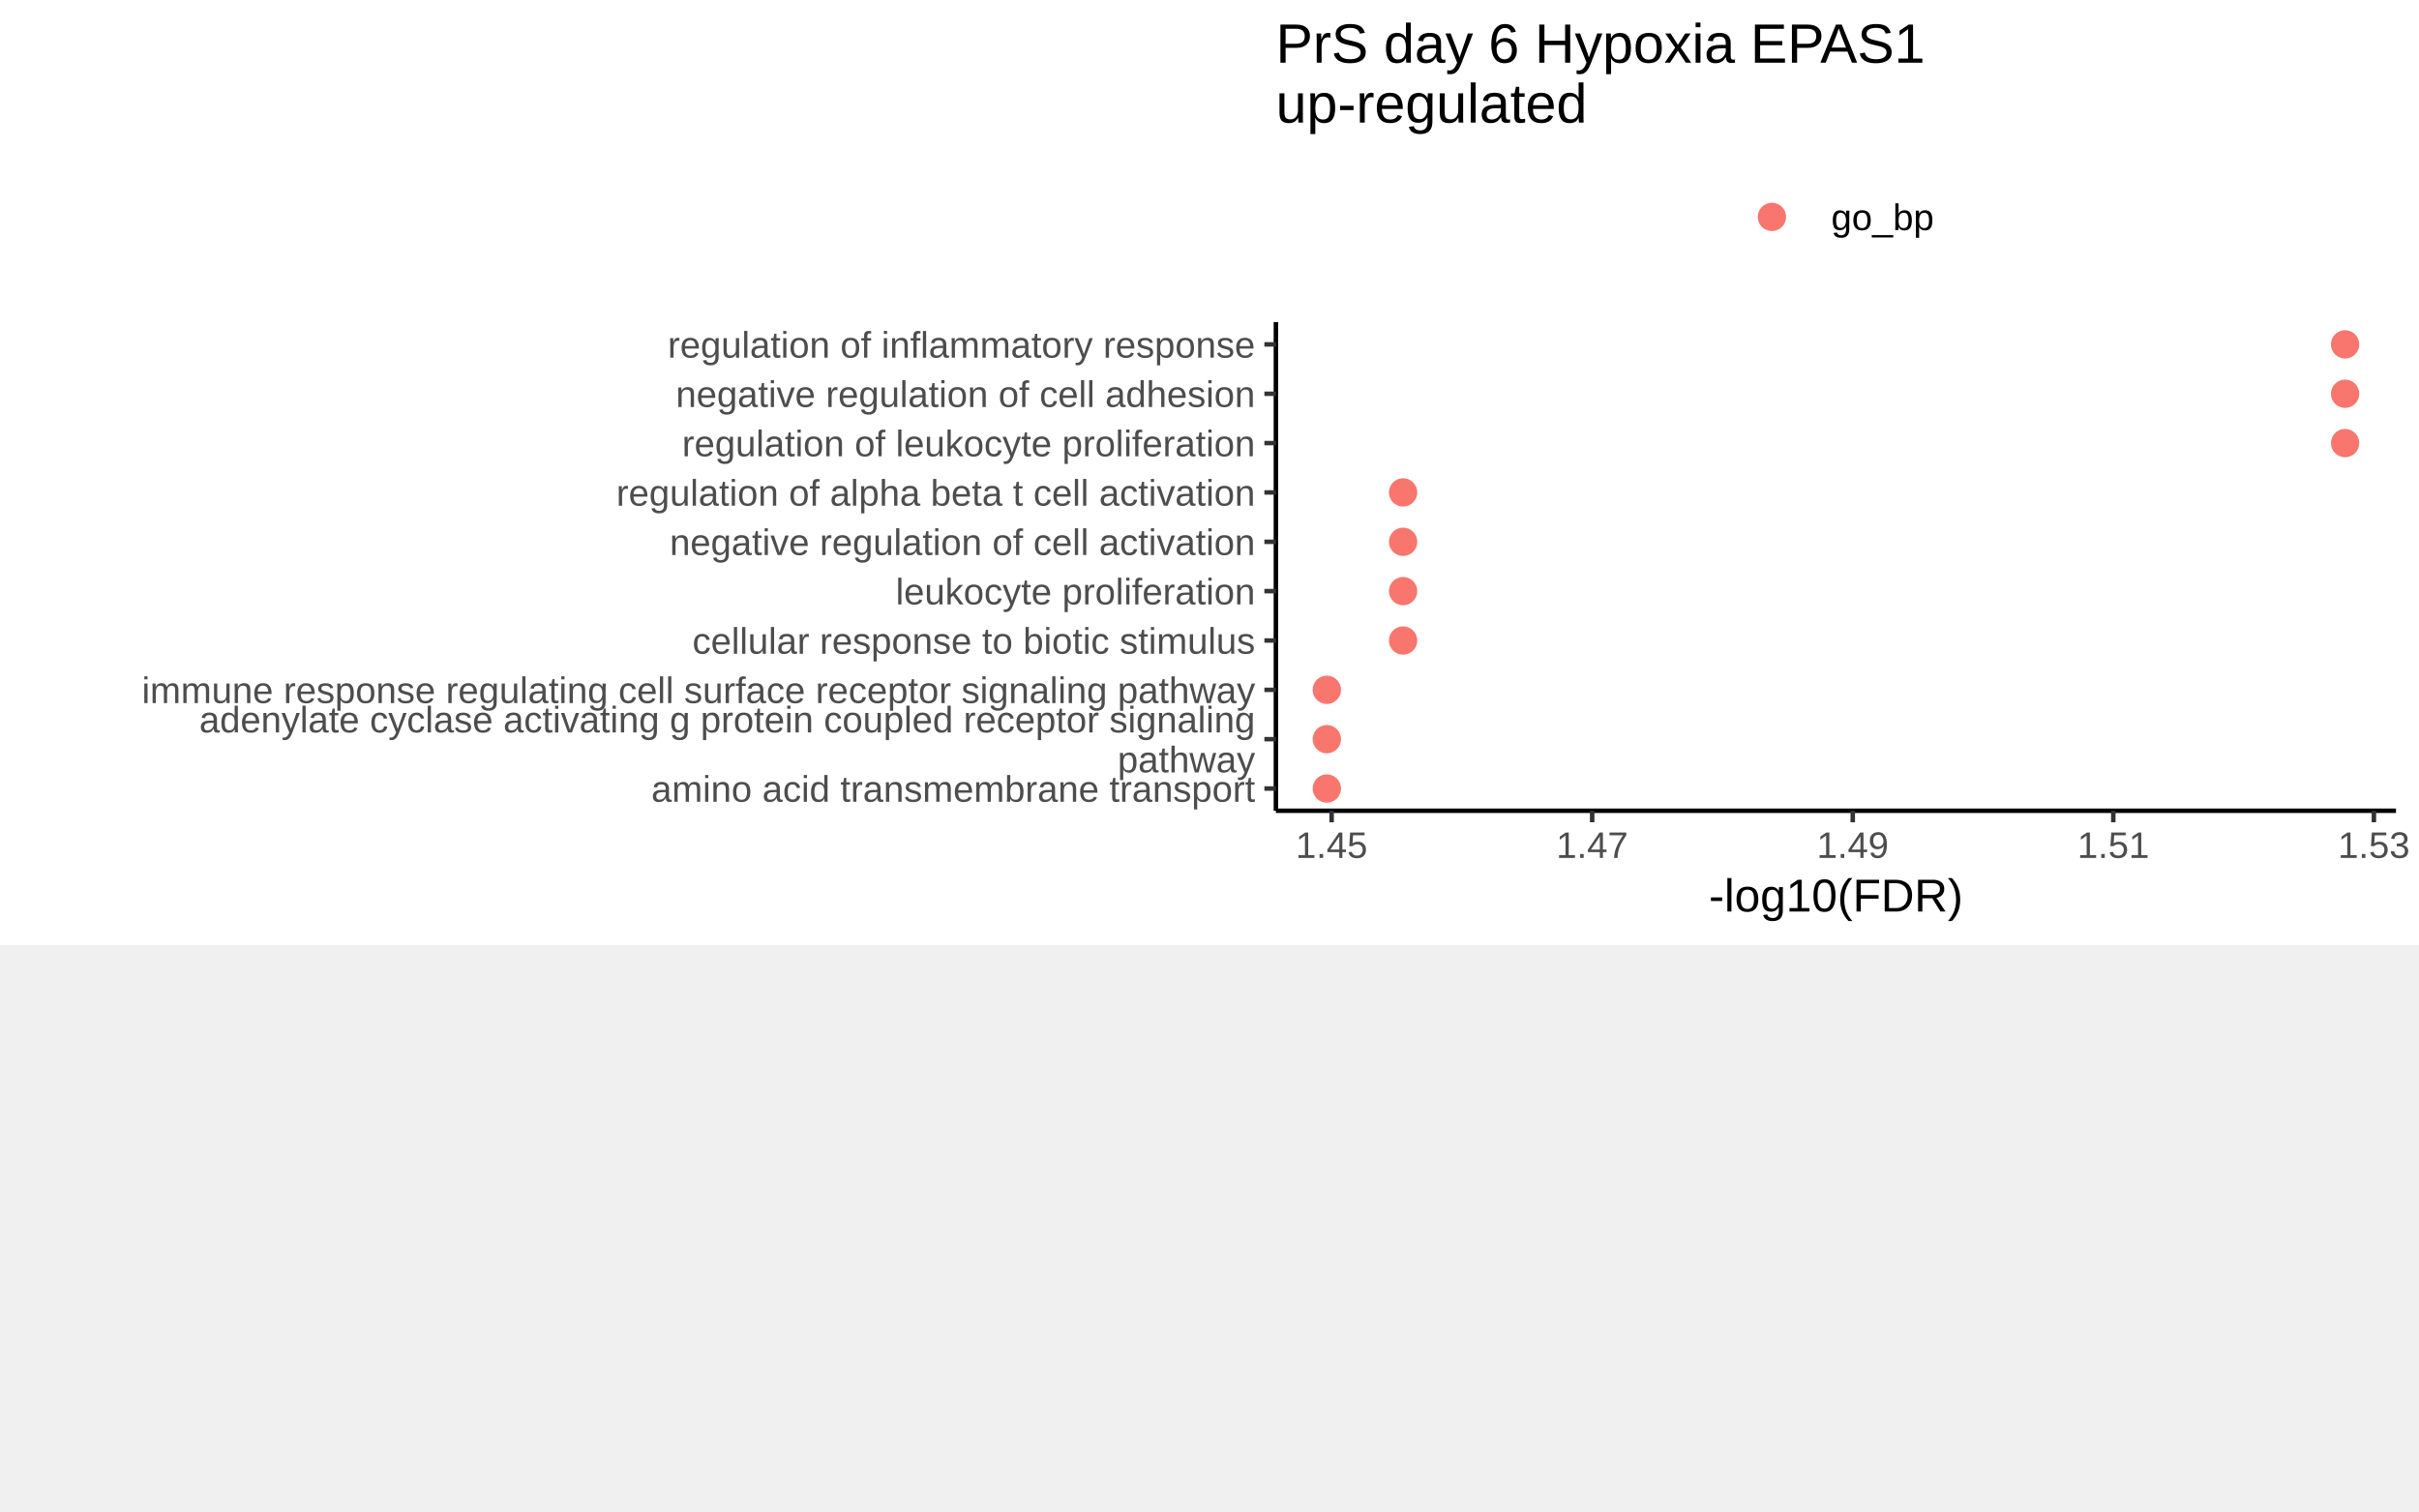
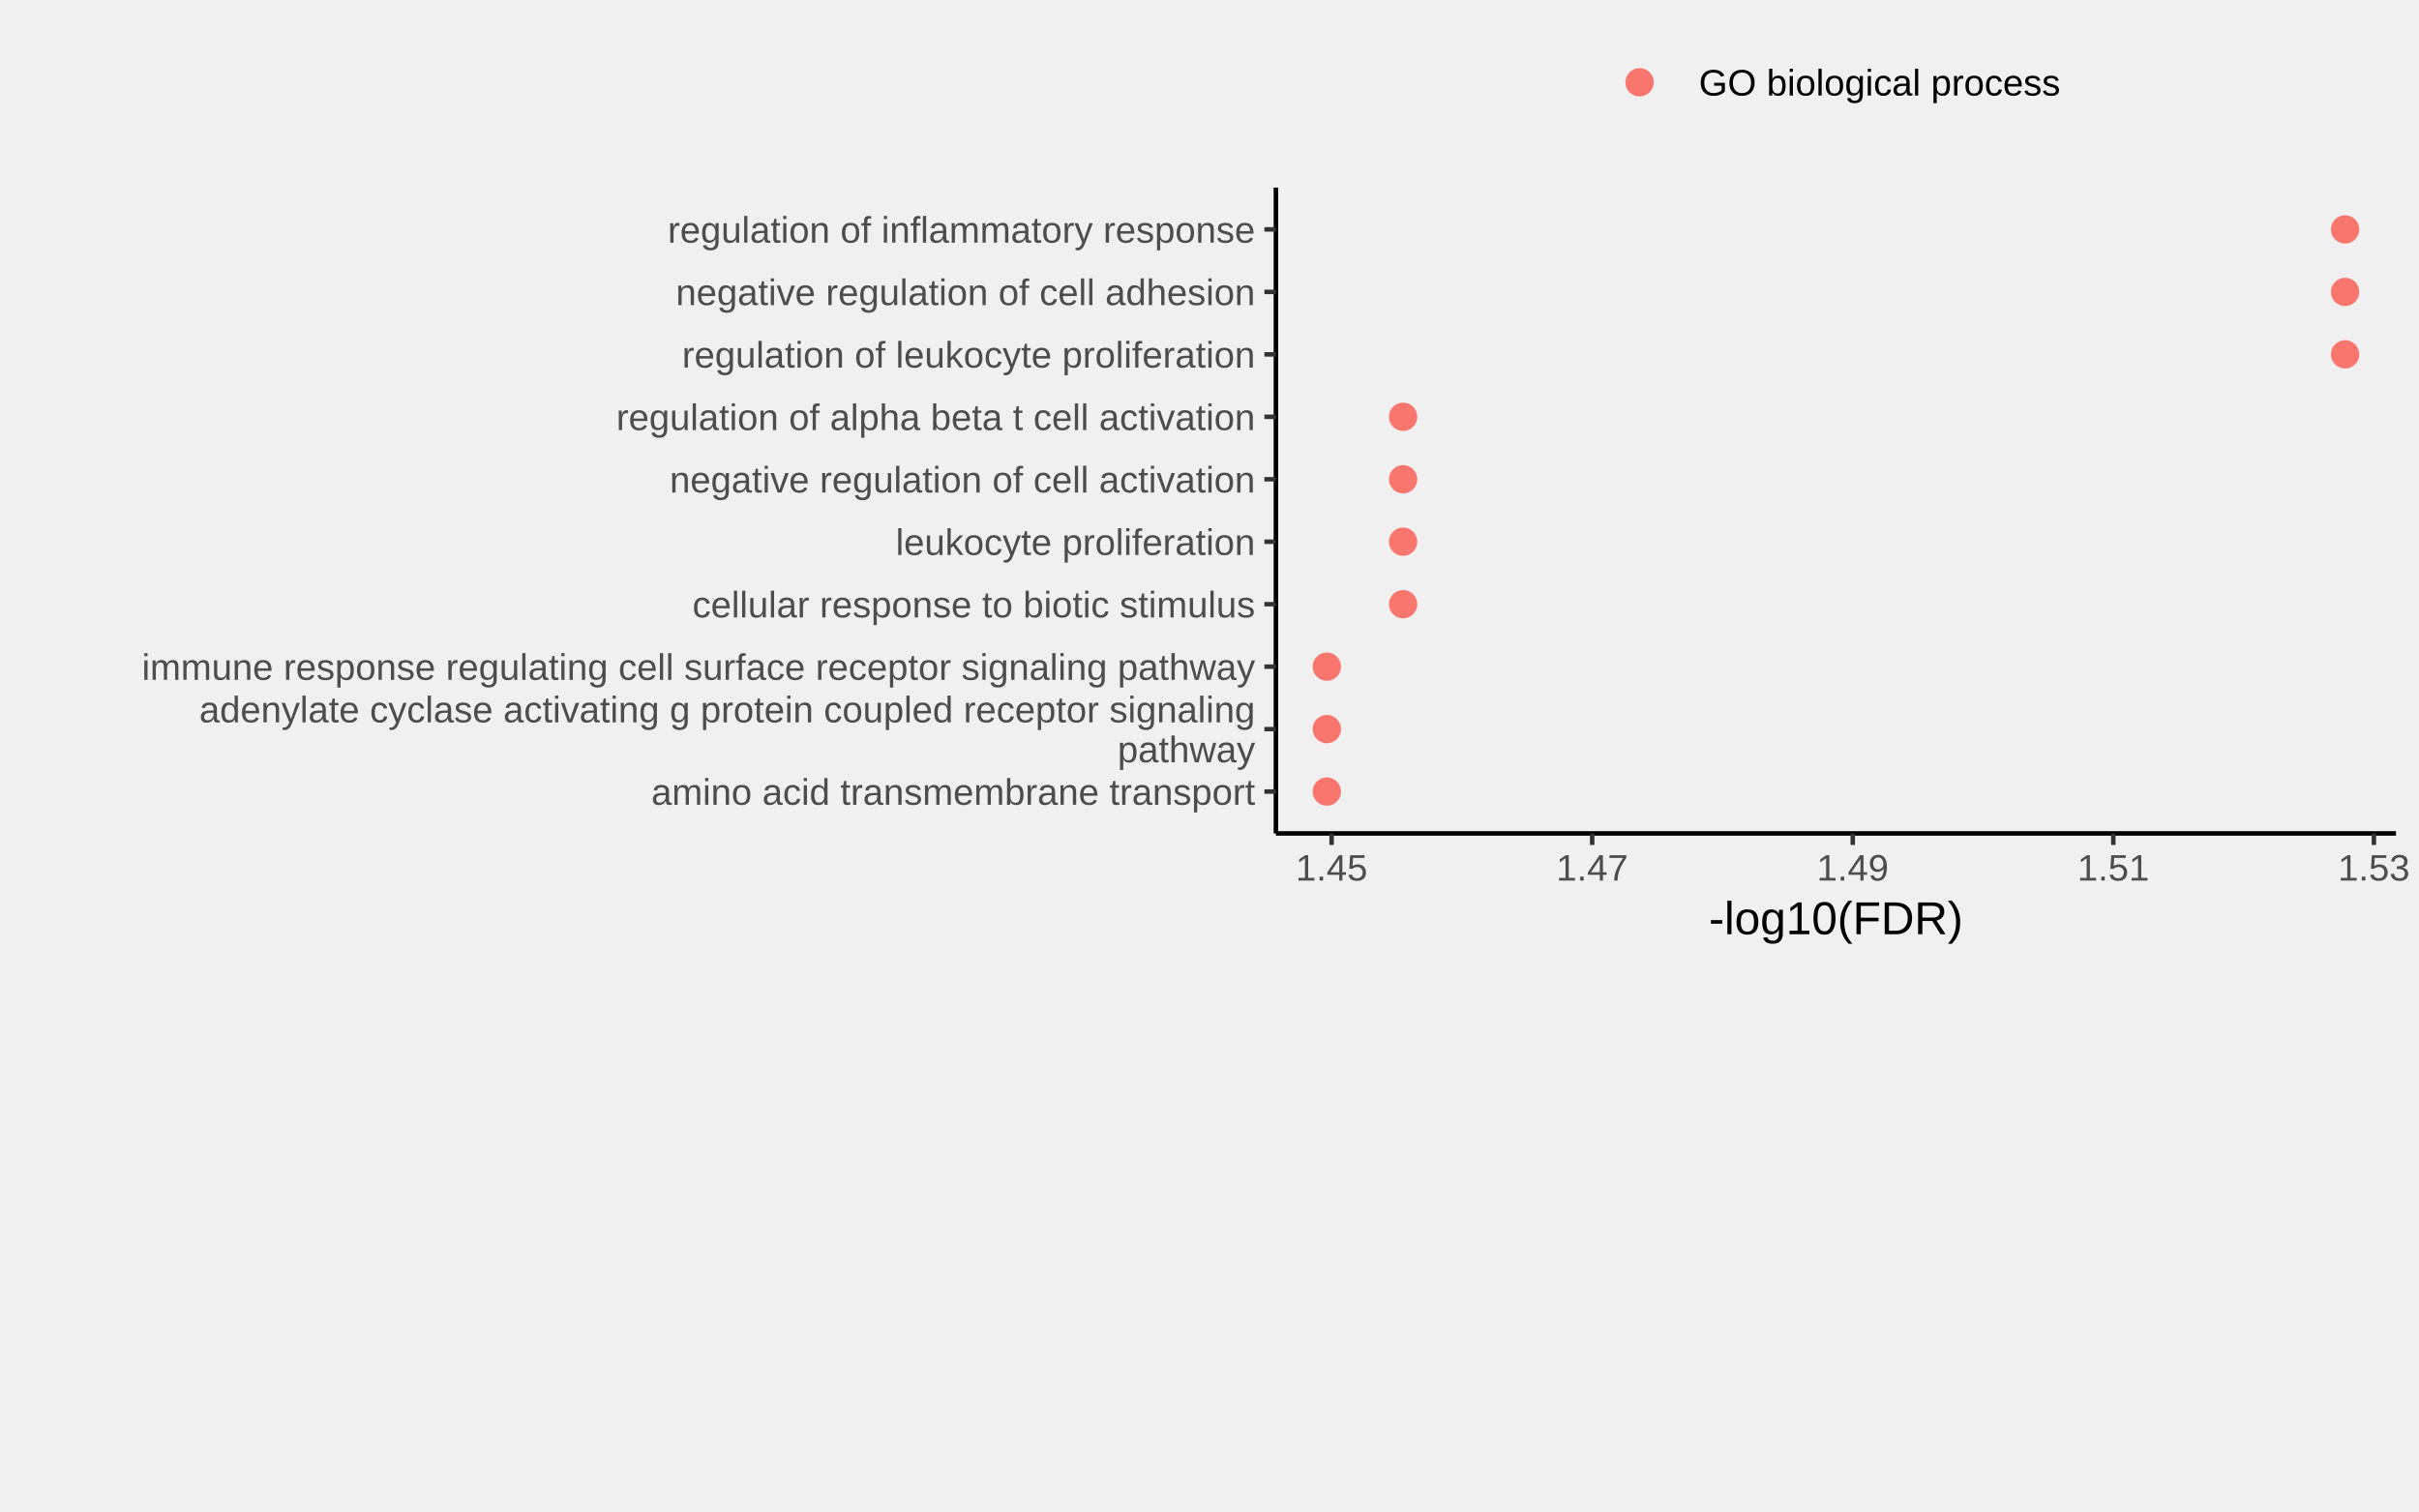
<svg xmlns="http://www.w3.org/2000/svg" class="svglite" width="576.00pt" height="360.00pt" viewBox="0 0 576.00 360.00">
  <defs>
    <style type="text/css">
    .svglite line, .svglite polyline, .svglite polygon, .svglite path, .svglite rect, .svglite circle {
      fill: none;
      stroke: #000000;
      stroke-linecap: round;
      stroke-linejoin: round;
      stroke-miterlimit: 10.00;
    }
    .svglite text {
      white-space: pre;
    }
  </style>
  </defs>
  <rect width="100%" height="100%" style="stroke: none; fill: none;" />
  <defs>
    <clipPath id="cpMC4wMHw1NzYuMDB8MC4wMHwzNjAuMDA=">
      <rect x="0.00" y="0.00" width="576.00" height="360.00" />
    </clipPath>
  </defs>
  <g clip-path="url(#cpMC4wMHw1NzYuMDB8MC4wMHwzNjAuMDA=)">
</g>
  <defs>
-     <clipPath id="cpMC4wMHw1NzYuMDB8MC4wMHwyMjUuMDA=">
-       <rect x="0.00" y="0.00" width="576.00" height="225.00" />
+     <clipPath id="cpMC4wMHw1NzYuMDB8MC4wMHwyMzAuNDA=">
+       <rect x="0.00" y="0.00" width="576.00" height="230.40" />
    </clipPath>
  </defs>
-   <g clip-path="url(#cpMC4wMHw1NzYuMDB8MC4wMHwyMjUuMDA=)">
-     <rect x="0.00" y="0" width="576.00" height="225.00" style="stroke-width: 1.07; stroke: #FFFFFF; fill: #FFFFFF;" />
+   <g clip-path="url(#cpMC4wMHw1NzYuMDB8MC4wMHwyMzAuNDA=)">
+     <rect x="0.00" y="0.00" width="576.00" height="230.40" style="stroke-width: 1.07; stroke: none;" />
  </g>
  <g clip-path="url(#cpMC4wMHw1NzYuMDB8MC4wMHwzNjAuMDA=)">
</g>
  <defs>
-     <clipPath id="cpMzAzLjgxfDU3MC41Mnw3Ni43M3wxOTMuMTA=">
-       <rect x="303.81" y="76.73" width="266.71" height="116.36" />
+     <clipPath id="cpMzAzLjgxfDU3MC41Mnw0NC42OHwxOTguNTA=">
+       <rect x="303.81" y="44.68" width="266.71" height="153.82" />
    </clipPath>
  </defs>
-   <g clip-path="url(#cpMzAzLjgxfDU3MC41Mnw3Ni43M3wxOTMuMTA=)">
-     <rect x="303.81" y="76.73" width="266.71" height="116.36" style="stroke-width: 1.07; stroke: none; fill: #FFFFFF;" />
-     <circle cx="315.94" cy="187.81" r="3.02" style="stroke-width: 0.71; stroke: #F8766D; fill: #F8766D;" />
-     <circle cx="315.94" cy="176.05" r="3.02" style="stroke-width: 0.71; stroke: #F8766D; fill: #F8766D;" />
-     <circle cx="315.94" cy="164.30" r="3.02" style="stroke-width: 0.71; stroke: #F8766D; fill: #F8766D;" />
-     <circle cx="334.10" cy="152.55" r="3.02" style="stroke-width: 0.71; stroke: #F8766D; fill: #F8766D;" />
-     <circle cx="334.10" cy="140.79" r="3.02" style="stroke-width: 0.71; stroke: #F8766D; fill: #F8766D;" />
-     <circle cx="334.10" cy="129.04" r="3.02" style="stroke-width: 0.71; stroke: #F8766D; fill: #F8766D;" />
-     <circle cx="334.10" cy="117.28" r="3.02" style="stroke-width: 0.71; stroke: #F8766D; fill: #F8766D;" />
-     <circle cx="558.40" cy="105.53" r="3.02" style="stroke-width: 0.71; stroke: #F8766D; fill: #F8766D;" />
-     <circle cx="558.40" cy="93.78" r="3.02" style="stroke-width: 0.71; stroke: #F8766D; fill: #F8766D;" />
-     <circle cx="558.40" cy="82.02" r="3.02" style="stroke-width: 0.71; stroke: #F8766D; fill: #F8766D;" />
+   <g clip-path="url(#cpMzAzLjgxfDU3MC41Mnw0NC42OHwxOTguNTA=)">
+     <rect x="303.81" y="44.68" width="266.71" height="153.82" style="stroke-width: 1.07; stroke: none;" />
+     <circle cx="315.94" cy="188.53" r="3.02" style="stroke-width: 0.71; stroke: #F8766D; fill: #F8766D;" />
+     <circle cx="315.94" cy="173.65" r="3.02" style="stroke-width: 0.71; stroke: #F8766D; fill: #F8766D;" />
+     <circle cx="315.94" cy="158.78" r="3.02" style="stroke-width: 0.71; stroke: #F8766D; fill: #F8766D;" />
+     <circle cx="334.10" cy="143.90" r="3.02" style="stroke-width: 0.71; stroke: #F8766D; fill: #F8766D;" />
+     <circle cx="334.10" cy="129.02" r="3.02" style="stroke-width: 0.71; stroke: #F8766D; fill: #F8766D;" />
+     <circle cx="334.10" cy="114.15" r="3.02" style="stroke-width: 0.71; stroke: #F8766D; fill: #F8766D;" />
+     <circle cx="334.10" cy="99.27" r="3.02" style="stroke-width: 0.71; stroke: #F8766D; fill: #F8766D;" />
+     <circle cx="558.40" cy="84.40" r="3.02" style="stroke-width: 0.71; stroke: #F8766D; fill: #F8766D;" />
+     <circle cx="558.40" cy="69.52" r="3.02" style="stroke-width: 0.71; stroke: #F8766D; fill: #F8766D;" />
+     <circle cx="558.40" cy="54.64" r="3.02" style="stroke-width: 0.71; stroke: #F8766D; fill: #F8766D;" />
  </g>
  <g clip-path="url(#cpMC4wMHw1NzYuMDB8MC4wMHwzNjAuMDA=)">
-     <polyline points="303.81,193.10 303.81,76.73 " style="stroke-width: 1.07; stroke-linecap: butt;" />
-     <text x="298.88" y="190.96" text-anchor="end" style="font-size: 8.80px;fill: #4D4D4D; font-family: &quot;Arial&quot;;" textLength="238.98px" lengthAdjust="spacingAndGlyphs">                                       amino acid transmembrane transport</text>
-     <text x="298.88" y="174.45" text-anchor="end" style="font-size: 8.80px;fill: #4D4D4D; font-family: &quot;Arial&quot;;" textLength="263.61px" lengthAdjust="spacingAndGlyphs">    adenylate cyclase activating g protein coupled receptor signaling </text>
-     <text x="298.88" y="183.96" text-anchor="end" style="font-size: 8.80px;fill: #4D4D4D; font-family: &quot;Arial&quot;;" textLength="32.77px" lengthAdjust="spacingAndGlyphs">pathway</text>
-     <text x="298.88" y="167.45" text-anchor="end" style="font-size: 8.80px;fill: #4D4D4D; font-family: &quot;Arial&quot;;" textLength="274.85px" lengthAdjust="spacingAndGlyphs">    immune response regulating cell surface receptor signaling pathway</text>
-     <text x="298.88" y="155.70" text-anchor="end" style="font-size: 8.80px;fill: #4D4D4D; font-family: &quot;Arial&quot;;" textLength="224.29px" lengthAdjust="spacingAndGlyphs">                                     cellular response to biotic stimulus</text>
-     <text x="298.88" y="143.95" text-anchor="end" style="font-size: 8.80px;fill: #4D4D4D; font-family: &quot;Arial&quot;;" textLength="210.07px" lengthAdjust="spacingAndGlyphs">                                                   leukocyte proliferation</text>
-     <text x="298.88" y="132.19" text-anchor="end" style="font-size: 8.80px;fill: #4D4D4D; font-family: &quot;Arial&quot;;" textLength="224.81px" lengthAdjust="spacingAndGlyphs">                                   negative regulation of cell activation</text>
-     <text x="298.88" y="120.44" text-anchor="end" style="font-size: 8.80px;fill: #4D4D4D; font-family: &quot;Arial&quot;;" textLength="225.32px" lengthAdjust="spacingAndGlyphs">                              regulation of alpha beta t cell activation</text>
-     <text x="298.88" y="108.68" text-anchor="end" style="font-size: 8.80px;fill: #4D4D4D; font-family: &quot;Arial&quot;;" textLength="224.32px" lengthAdjust="spacingAndGlyphs">                                    regulation of leukocyte proliferation</text>
-     <text x="298.88" y="96.93" text-anchor="end" style="font-size: 8.80px;fill: #4D4D4D; font-family: &quot;Arial&quot;;" textLength="228.25px" lengthAdjust="spacingAndGlyphs">                                     negative regulation of cell adhesion</text>
-     <text x="298.88" y="85.18" text-anchor="end" style="font-size: 8.80px;fill: #4D4D4D; font-family: &quot;Arial&quot;;" textLength="232.62px" lengthAdjust="spacingAndGlyphs">                                      regulation of inflammatory response</text>
-     <polyline points="301.07,187.81 303.81,187.81 " style="stroke-width: 1.07; stroke: #333333; stroke-linecap: butt;" />
-     <polyline points="301.07,176.05 303.81,176.05 " style="stroke-width: 1.07; stroke: #333333; stroke-linecap: butt;" />
-     <polyline points="301.07,164.30 303.81,164.30 " style="stroke-width: 1.07; stroke: #333333; stroke-linecap: butt;" />
-     <polyline points="301.07,152.55 303.81,152.55 " style="stroke-width: 1.07; stroke: #333333; stroke-linecap: butt;" />
-     <polyline points="301.07,140.79 303.81,140.79 " style="stroke-width: 1.07; stroke: #333333; stroke-linecap: butt;" />
-     <polyline points="301.07,129.04 303.81,129.04 " style="stroke-width: 1.07; stroke: #333333; stroke-linecap: butt;" />
-     <polyline points="301.07,117.28 303.81,117.28 " style="stroke-width: 1.07; stroke: #333333; stroke-linecap: butt;" />
-     <polyline points="301.07,105.53 303.81,105.53 " style="stroke-width: 1.07; stroke: #333333; stroke-linecap: butt;" />
-     <polyline points="301.07,93.78 303.81,93.78 " style="stroke-width: 1.07; stroke: #333333; stroke-linecap: butt;" />
-     <polyline points="301.07,82.02 303.81,82.02 " style="stroke-width: 1.07; stroke: #333333; stroke-linecap: butt;" />
-     <polyline points="303.81,193.10 570.52,193.10 " style="stroke-width: 1.07; stroke-linecap: butt;" />
-     <polyline points="317.08,195.84 317.08,193.10 " style="stroke-width: 1.07; stroke: #333333; stroke-linecap: butt;" />
-     <polyline points="379.12,195.84 379.12,193.10 " style="stroke-width: 1.07; stroke: #333333; stroke-linecap: butt;" />
-     <polyline points="441.17,195.84 441.17,193.10 " style="stroke-width: 1.07; stroke: #333333; stroke-linecap: butt;" />
-     <polyline points="503.21,195.84 503.21,193.10 " style="stroke-width: 1.07; stroke: #333333; stroke-linecap: butt;" />
-     <polyline points="565.26,195.84 565.26,193.10 " style="stroke-width: 1.07; stroke: #333333; stroke-linecap: butt;" />
-     <text x="317.08" y="204.33" text-anchor="middle" style="font-size: 8.80px;fill: #4D4D4D; font-family: &quot;Arial&quot;;" textLength="17.13px" lengthAdjust="spacingAndGlyphs">1.45</text>
-     <text x="379.12" y="204.33" text-anchor="middle" style="font-size: 8.80px;fill: #4D4D4D; font-family: &quot;Arial&quot;;" textLength="17.13px" lengthAdjust="spacingAndGlyphs">1.47</text>
-     <text x="441.17" y="204.33" text-anchor="middle" style="font-size: 8.80px;fill: #4D4D4D; font-family: &quot;Arial&quot;;" textLength="17.13px" lengthAdjust="spacingAndGlyphs">1.49</text>
-     <text x="503.21" y="204.33" text-anchor="middle" style="font-size: 8.80px;fill: #4D4D4D; font-family: &quot;Arial&quot;;" textLength="17.13px" lengthAdjust="spacingAndGlyphs">1.51</text>
-     <text x="565.26" y="204.33" text-anchor="middle" style="font-size: 8.80px;fill: #4D4D4D; font-family: &quot;Arial&quot;;" textLength="17.13px" lengthAdjust="spacingAndGlyphs">1.53</text>
-     <text x="437.17" y="217.10" text-anchor="middle" style="font-size: 11.00px; font-family: &quot;Arial&quot;;" textLength="60.52px" lengthAdjust="spacingAndGlyphs">-log10(FDR)</text>
-     <rect x="407.80" y="37.54" width="58.74" height="28.24" style="stroke-width: 1.07; stroke: none; fill: #FFFFFF;" />
-     <rect x="413.28" y="43.02" width="17.28" height="17.28" style="stroke-width: 1.07; stroke: none; fill: #FFFFFF;" />
-     <circle cx="421.92" cy="51.66" r="3.02" style="stroke-width: 0.71; stroke: #F8766D; fill: #F8766D;" />
-     <text x="436.04" y="54.81" style="font-size: 8.80px; font-family: &quot;Arial&quot;;" textLength="24.48px" lengthAdjust="spacingAndGlyphs">go_bp</text>
-     <text x="303.81" y="14.94" style="font-size: 13.20px; font-family: &quot;Arial&quot;;" textLength="155.44px" lengthAdjust="spacingAndGlyphs">PrS day 6 Hypoxia EPAS1</text>
-     <text x="303.81" y="29.20" style="font-size: 13.20px; font-family: &quot;Arial&quot;;" textLength="74.07px" lengthAdjust="spacingAndGlyphs">up-regulated</text>
+     <polyline points="303.81,198.50 303.81,44.68 " style="stroke-width: 1.07; stroke-linecap: butt;" />
+     <text x="298.88" y="191.68" text-anchor="end" style="font-size: 8.80px;fill: #4D4D4D; font-family: &quot;Arial&quot;;" textLength="238.98px" lengthAdjust="spacingAndGlyphs">                                       amino acid transmembrane transport</text>
+     <text x="298.88" y="172.05" text-anchor="end" style="font-size: 8.80px;fill: #4D4D4D; font-family: &quot;Arial&quot;;" textLength="263.61px" lengthAdjust="spacingAndGlyphs">    adenylate cyclase activating g protein coupled receptor signaling </text>
+     <text x="298.88" y="181.56" text-anchor="end" style="font-size: 8.80px;fill: #4D4D4D; font-family: &quot;Arial&quot;;" textLength="32.77px" lengthAdjust="spacingAndGlyphs">pathway</text>
+     <text x="298.88" y="161.93" text-anchor="end" style="font-size: 8.80px;fill: #4D4D4D; font-family: &quot;Arial&quot;;" textLength="274.85px" lengthAdjust="spacingAndGlyphs">    immune response regulating cell surface receptor signaling pathway</text>
+     <text x="298.88" y="147.05" text-anchor="end" style="font-size: 8.80px;fill: #4D4D4D; font-family: &quot;Arial&quot;;" textLength="224.29px" lengthAdjust="spacingAndGlyphs">                                     cellular response to biotic stimulus</text>
+     <text x="298.88" y="132.18" text-anchor="end" style="font-size: 8.80px;fill: #4D4D4D; font-family: &quot;Arial&quot;;" textLength="210.07px" lengthAdjust="spacingAndGlyphs">                                                   leukocyte proliferation</text>
+     <text x="298.88" y="117.30" text-anchor="end" style="font-size: 8.80px;fill: #4D4D4D; font-family: &quot;Arial&quot;;" textLength="224.81px" lengthAdjust="spacingAndGlyphs">                                   negative regulation of cell activation</text>
+     <text x="298.88" y="102.43" text-anchor="end" style="font-size: 8.80px;fill: #4D4D4D; font-family: &quot;Arial&quot;;" textLength="225.32px" lengthAdjust="spacingAndGlyphs">                              regulation of alpha beta t cell activation</text>
+     <text x="298.88" y="87.55" text-anchor="end" style="font-size: 8.80px;fill: #4D4D4D; font-family: &quot;Arial&quot;;" textLength="224.32px" lengthAdjust="spacingAndGlyphs">                                    regulation of leukocyte proliferation</text>
+     <text x="298.88" y="72.67" text-anchor="end" style="font-size: 8.80px;fill: #4D4D4D; font-family: &quot;Arial&quot;;" textLength="228.25px" lengthAdjust="spacingAndGlyphs">                                     negative regulation of cell adhesion</text>
+     <text x="298.88" y="57.80" text-anchor="end" style="font-size: 8.80px;fill: #4D4D4D; font-family: &quot;Arial&quot;;" textLength="232.62px" lengthAdjust="spacingAndGlyphs">                                      regulation of inflammatory response</text>
+     <polyline points="301.07,188.53 303.81,188.53 " style="stroke-width: 1.07; stroke: #333333; stroke-linecap: butt;" />
+     <polyline points="301.07,173.65 303.81,173.65 " style="stroke-width: 1.07; stroke: #333333; stroke-linecap: butt;" />
+     <polyline points="301.07,158.78 303.81,158.78 " style="stroke-width: 1.07; stroke: #333333; stroke-linecap: butt;" />
+     <polyline points="301.07,143.90 303.81,143.90 " style="stroke-width: 1.07; stroke: #333333; stroke-linecap: butt;" />
+     <polyline points="301.07,129.02 303.81,129.02 " style="stroke-width: 1.07; stroke: #333333; stroke-linecap: butt;" />
+     <polyline points="301.07,114.15 303.81,114.15 " style="stroke-width: 1.07; stroke: #333333; stroke-linecap: butt;" />
+     <polyline points="301.07,99.27 303.81,99.27 " style="stroke-width: 1.07; stroke: #333333; stroke-linecap: butt;" />
+     <polyline points="301.07,84.40 303.81,84.40 " style="stroke-width: 1.07; stroke: #333333; stroke-linecap: butt;" />
+     <polyline points="301.07,69.52 303.81,69.52 " style="stroke-width: 1.07; stroke: #333333; stroke-linecap: butt;" />
+     <polyline points="301.07,54.64 303.81,54.64 " style="stroke-width: 1.07; stroke: #333333; stroke-linecap: butt;" />
+     <polyline points="303.81,198.50 570.52,198.50 " style="stroke-width: 1.07; stroke-linecap: butt;" />
+     <polyline points="317.08,201.24 317.08,198.50 " style="stroke-width: 1.07; stroke: #333333; stroke-linecap: butt;" />
+     <polyline points="379.12,201.24 379.12,198.50 " style="stroke-width: 1.07; stroke: #333333; stroke-linecap: butt;" />
+     <polyline points="441.17,201.24 441.17,198.50 " style="stroke-width: 1.07; stroke: #333333; stroke-linecap: butt;" />
+     <polyline points="503.21,201.24 503.21,198.50 " style="stroke-width: 1.07; stroke: #333333; stroke-linecap: butt;" />
+     <polyline points="565.26,201.24 565.26,198.50 " style="stroke-width: 1.07; stroke: #333333; stroke-linecap: butt;" />
+     <text x="317.08" y="209.73" text-anchor="middle" style="font-size: 8.80px;fill: #4D4D4D; font-family: &quot;Arial&quot;;" textLength="17.13px" lengthAdjust="spacingAndGlyphs">1.45</text>
+     <text x="379.12" y="209.73" text-anchor="middle" style="font-size: 8.80px;fill: #4D4D4D; font-family: &quot;Arial&quot;;" textLength="17.13px" lengthAdjust="spacingAndGlyphs">1.47</text>
+     <text x="441.17" y="209.73" text-anchor="middle" style="font-size: 8.80px;fill: #4D4D4D; font-family: &quot;Arial&quot;;" textLength="17.13px" lengthAdjust="spacingAndGlyphs">1.49</text>
+     <text x="503.21" y="209.73" text-anchor="middle" style="font-size: 8.80px;fill: #4D4D4D; font-family: &quot;Arial&quot;;" textLength="17.13px" lengthAdjust="spacingAndGlyphs">1.51</text>
+     <text x="565.26" y="209.73" text-anchor="middle" style="font-size: 8.80px;fill: #4D4D4D; font-family: &quot;Arial&quot;;" textLength="17.13px" lengthAdjust="spacingAndGlyphs">1.53</text>
+     <text x="437.17" y="222.50" text-anchor="middle" style="font-size: 11.00px; font-family: &quot;Arial&quot;;" textLength="60.52px" lengthAdjust="spacingAndGlyphs">-log10(FDR)</text>
+     <rect x="376.29" y="5.48" width="121.75" height="28.24" style="stroke-width: 1.07; stroke: none;" />
+     <rect x="381.77" y="10.96" width="17.28" height="17.28" style="stroke-width: 1.07; stroke: none;" />
+     <circle cx="390.41" cy="19.60" r="3.02" style="stroke-width: 0.71; stroke: #F8766D; fill: #F8766D;" />
+     <text x="404.53" y="22.75" style="font-size: 8.80px; font-family: &quot;Arial&quot;;" textLength="86.06px" lengthAdjust="spacingAndGlyphs">GO biological process</text>
  </g>
</svg>
